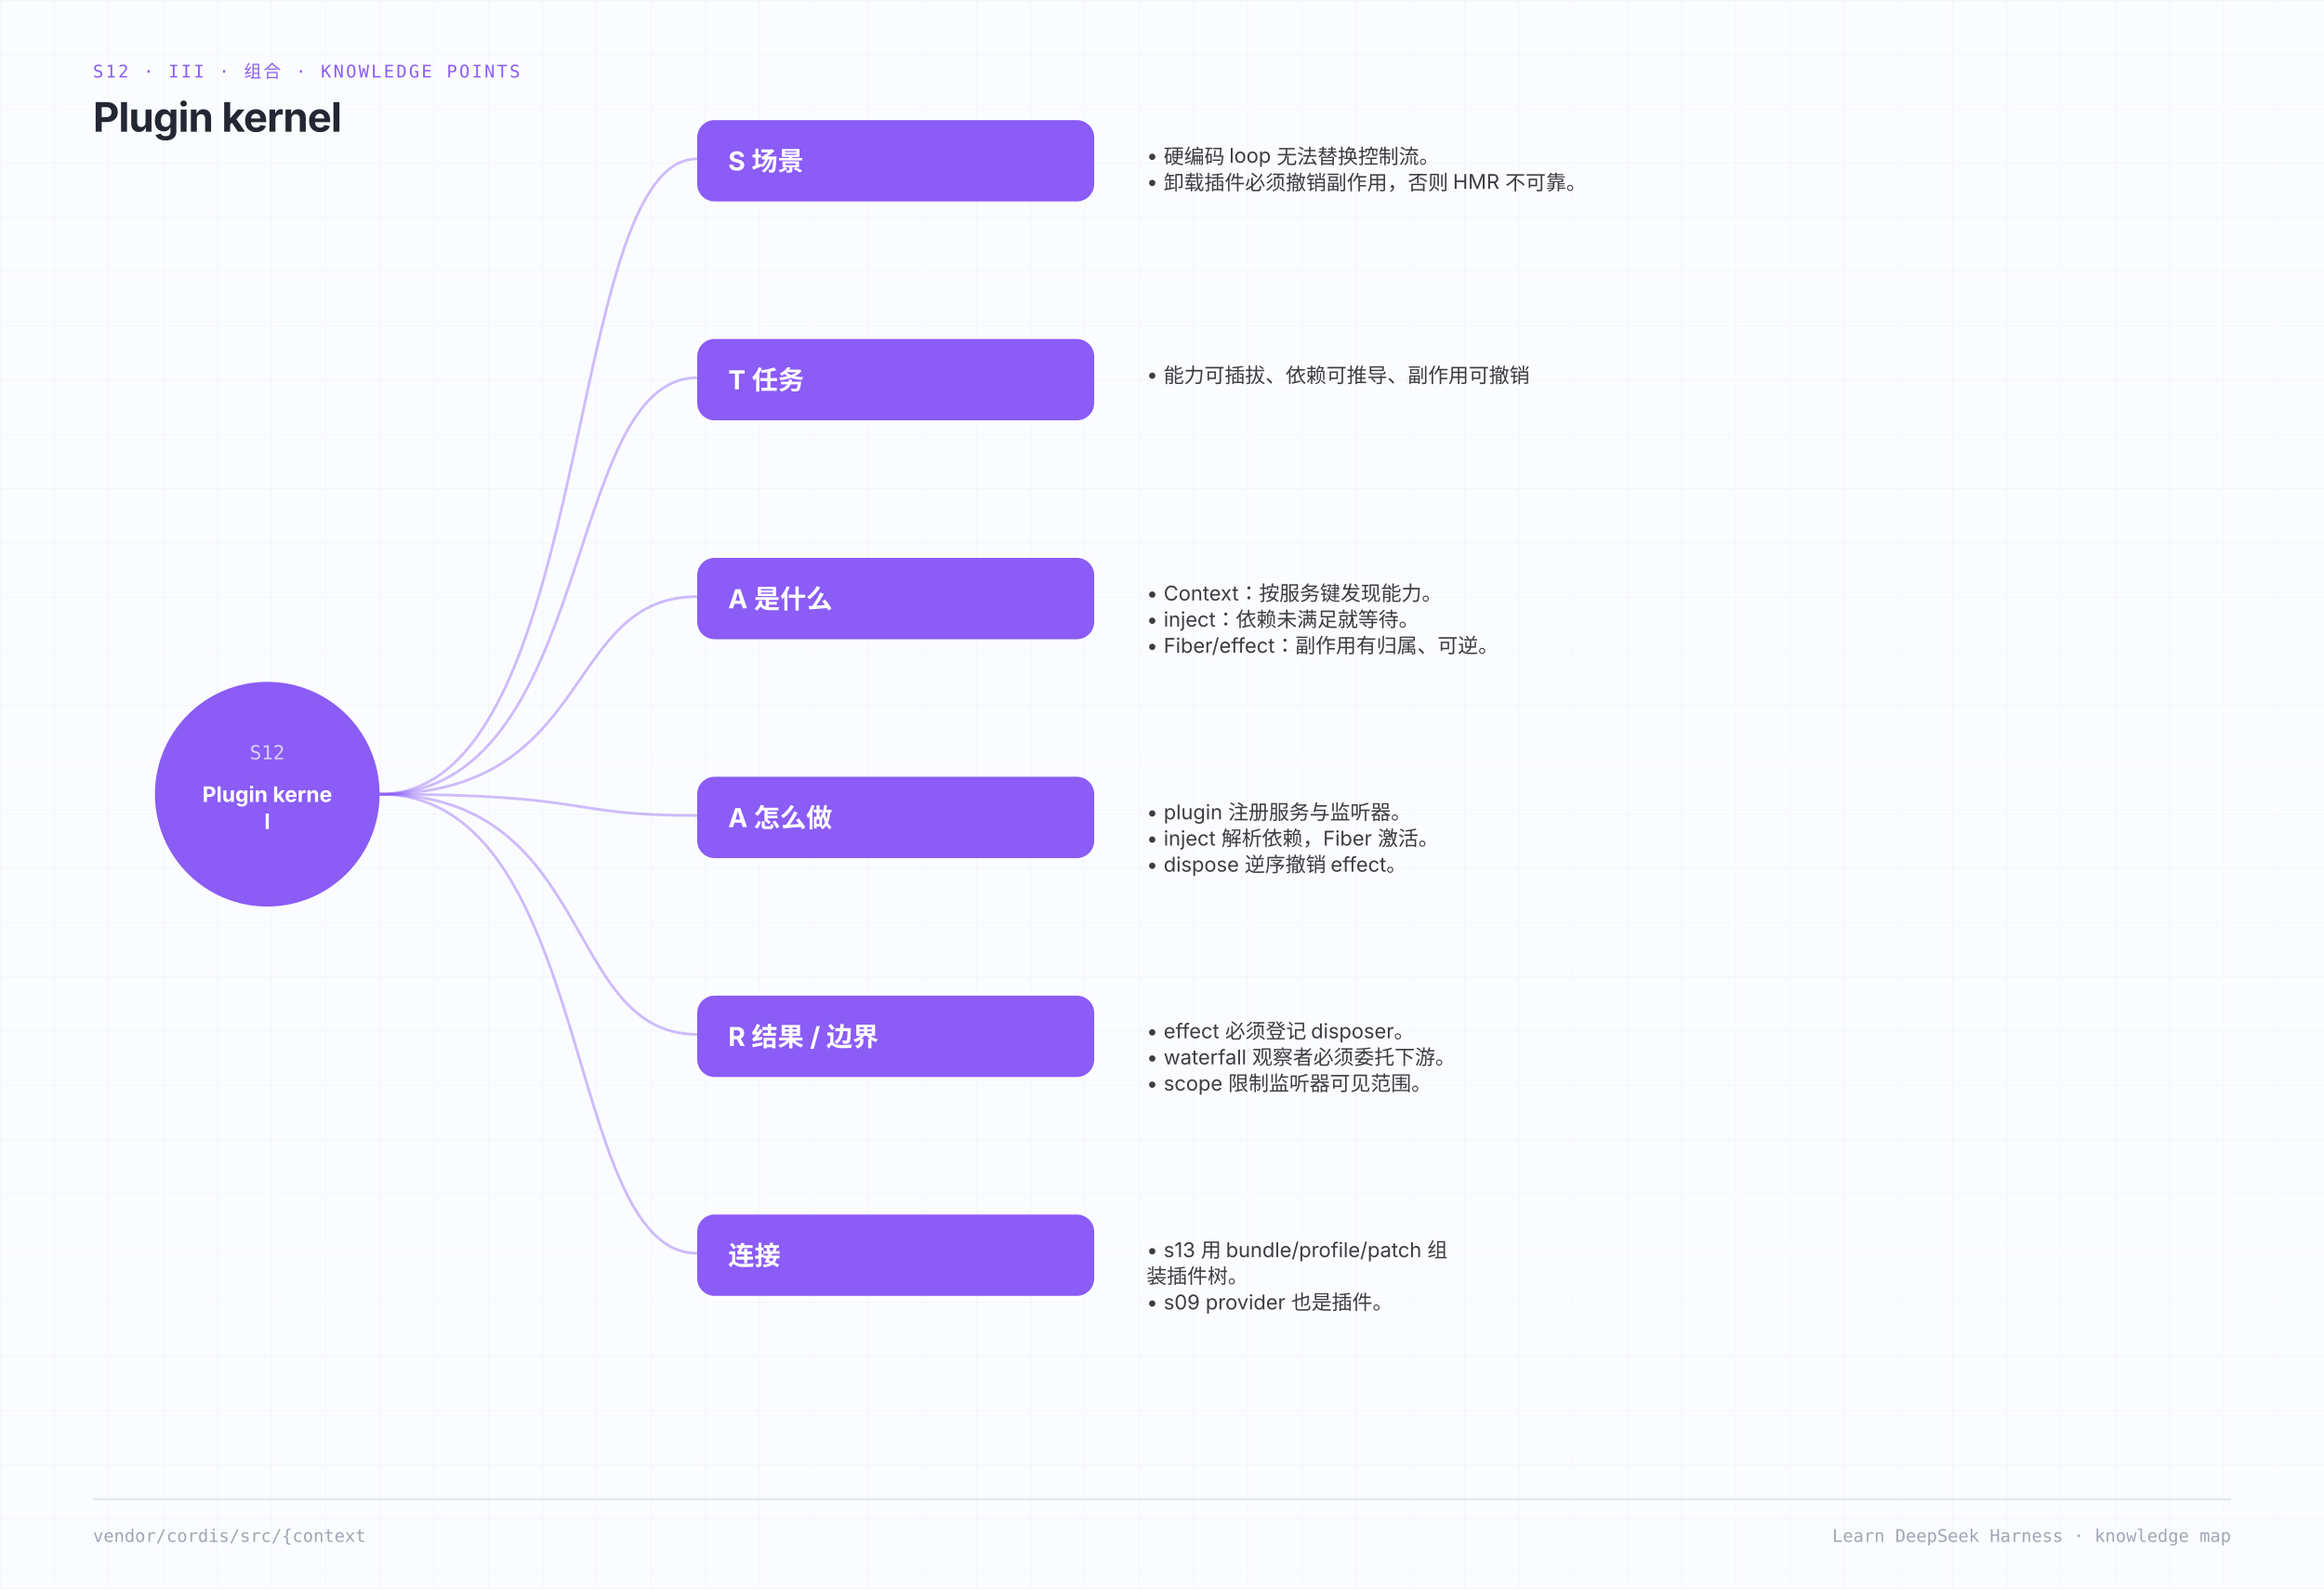
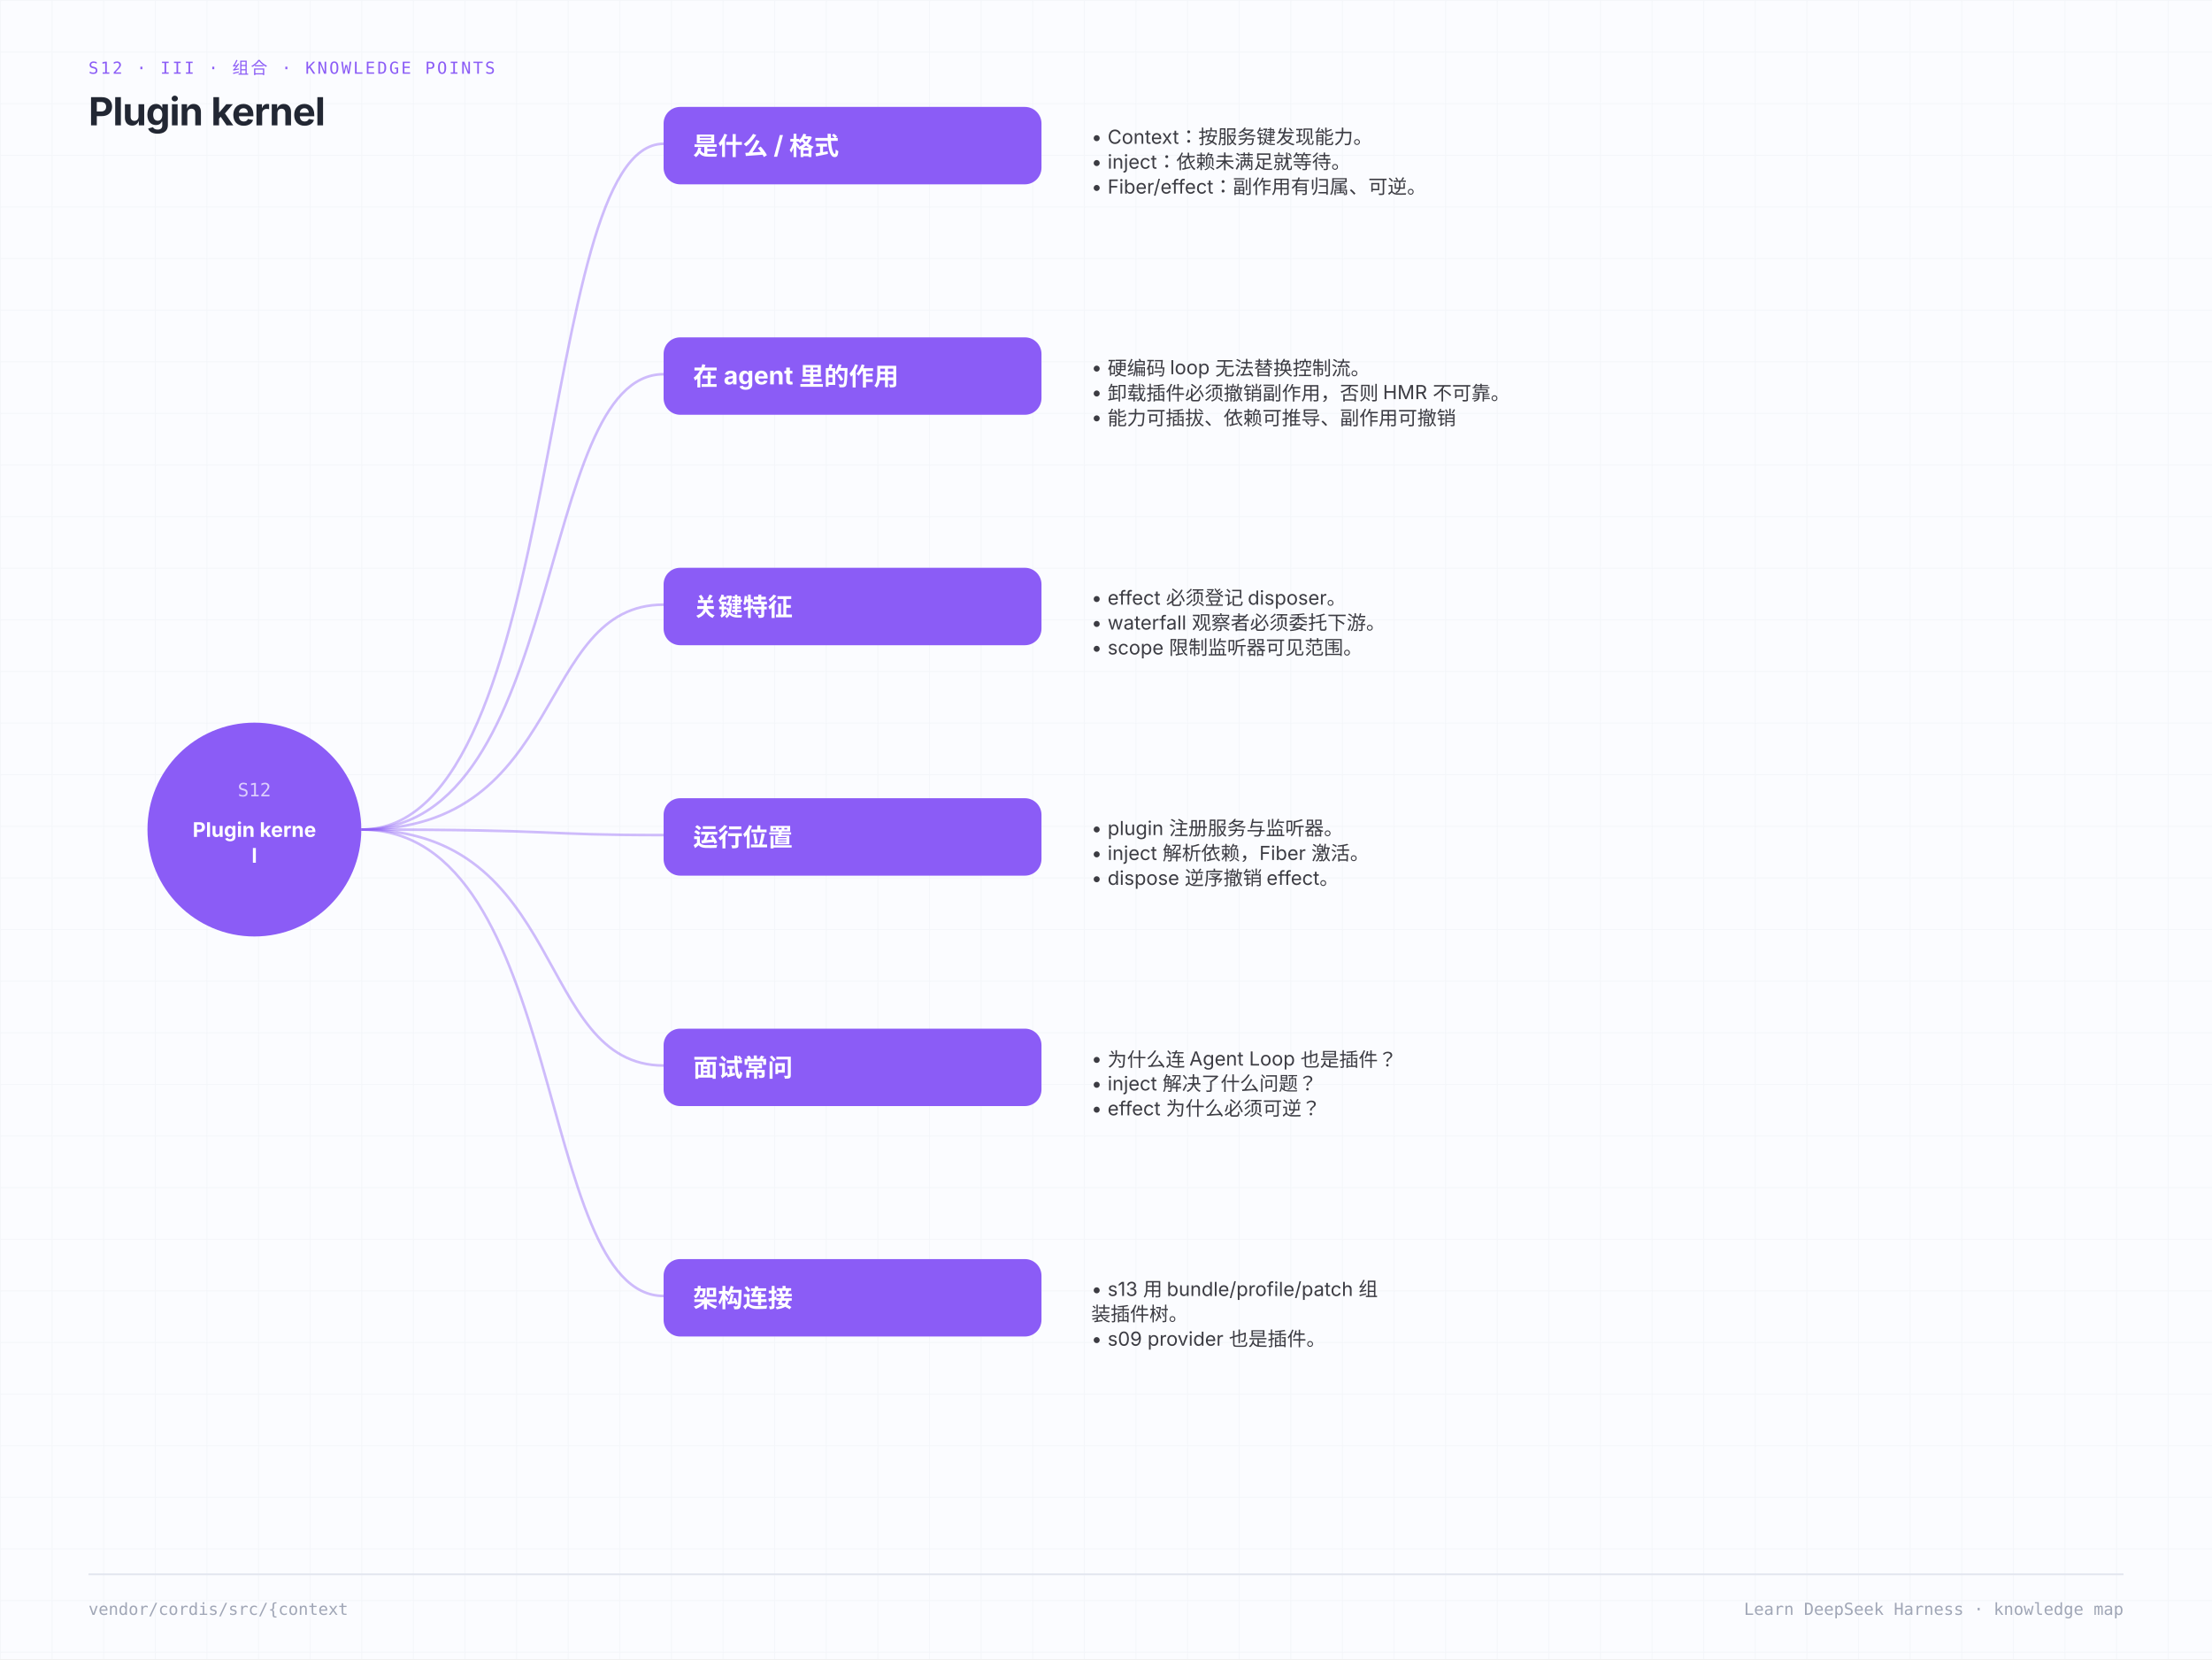
- <svg xmlns="http://www.w3.org/2000/svg" width="1200" height="820" viewBox="0 0 1200 820" role="img" aria-labelledby="title">
+ <svg xmlns="http://www.w3.org/2000/svg" width="1200" height="900" viewBox="0 0 1200 900" role="img" aria-labelledby="title">
  <defs>
    <pattern id="g" width="28" height="28" patternUnits="userSpaceOnUse">
      <path d="M28 0H0V28" fill="none" stroke="#303a63" stroke-opacity=".035" />
    </pattern>
  </defs>
-   <rect width="1200" height="820" fill="#fbfcff" />
-   <rect width="1200" height="820" fill="url(#g)" />
+   <rect width="1200" height="900" fill="#fbfcff" />
+   <rect width="1200" height="900" fill="url(#g)" />
  <text x="48" y="40" font-size="9" letter-spacing=".12em" fill="#8b5cf6" font-family="SFMono-Regular,Consolas,monospace">S12 · III · 组合 · KNOWLEDGE POINTS</text>
  <text x="48" y="68" font-size="21" font-weight="750" fill="#222733" letter-spacing="-.02em" font-family="-apple-system,BlinkMacSystemFont,'Segoe UI','Noto Sans SC',sans-serif">Plugin kernel</text>
-   <circle cx="138" cy="410" r="58" fill="#8b5cf6" />
-   <text x="138" y="392" text-anchor="middle" font-size="10" fill="rgba(255,255,255,.7)" font-family="SFMono-Regular,Consolas,monospace">S12</text>
-   <text x="138" y="414" font-size="11" font-weight="700" fill="#fff" text-anchor="middle" font-family="-apple-system,BlinkMacSystemFont,'Segoe UI','Noto Sans SC',sans-serif">Plugin kerne</text>
-   <text x="138" y="428" font-size="11" font-weight="700" fill="#fff" text-anchor="middle" font-family="-apple-system,BlinkMacSystemFont,'Segoe UI','Noto Sans SC',sans-serif">l</text>
-   <path d="M196 410 C308 410 290 82 360 82" fill="none" stroke="#8b5cf6" stroke-opacity=".4" stroke-width="1.4" />
-   <rect x="360" y="62" width="205" height="42" rx="9" fill="#8b5cf6" />
-   <text x="376" y="88" font-size="13.5" font-weight="700" fill="#fff" font-family="-apple-system,BlinkMacSystemFont,'Segoe UI','Noto Sans SC',sans-serif">S 场景</text>
-   <text x="592" y="84" font-size="10.5" font-weight="400" fill="#3c3c43" text-anchor="start" font-family="-apple-system,BlinkMacSystemFont,'Segoe UI','Noto Sans SC',sans-serif">• 硬编码 loop 无法替换控制流。</text>
-   <text x="592" y="97.5" font-size="10.5" font-weight="400" fill="#3c3c43" text-anchor="start" font-family="-apple-system,BlinkMacSystemFont,'Segoe UI','Noto Sans SC',sans-serif">• 卸载插件必须撤销副作用，否则 HMR 不可靠。</text>
-   <path d="M196 410 C308 410 290 195 360 195" fill="none" stroke="#8b5cf6" stroke-opacity=".4" stroke-width="1.4" />
-   <rect x="360" y="175" width="205" height="42" rx="9" fill="#8b5cf6" />
-   <text x="376" y="201" font-size="13.5" font-weight="700" fill="#fff" font-family="-apple-system,BlinkMacSystemFont,'Segoe UI','Noto Sans SC',sans-serif">T 任务</text>
-   <text x="592" y="197" font-size="10.5" font-weight="400" fill="#3c3c43" text-anchor="start" font-family="-apple-system,BlinkMacSystemFont,'Segoe UI','Noto Sans SC',sans-serif">• 能力可插拔、依赖可推导、副作用可撤销</text>
-   <path d="M196 410 C308 410 290 308 360 308" fill="none" stroke="#8b5cf6" stroke-opacity=".4" stroke-width="1.4" />
-   <rect x="360" y="288" width="205" height="42" rx="9" fill="#8b5cf6" />
-   <text x="376" y="314" font-size="13.5" font-weight="700" fill="#fff" font-family="-apple-system,BlinkMacSystemFont,'Segoe UI','Noto Sans SC',sans-serif">A 是什么</text>
-   <text x="592" y="310" font-size="10.5" font-weight="400" fill="#3c3c43" text-anchor="start" font-family="-apple-system,BlinkMacSystemFont,'Segoe UI','Noto Sans SC',sans-serif">• Context：按服务键发现能力。</text>
-   <text x="592" y="323.5" font-size="10.5" font-weight="400" fill="#3c3c43" text-anchor="start" font-family="-apple-system,BlinkMacSystemFont,'Segoe UI','Noto Sans SC',sans-serif">• inject：依赖未满足就等待。</text>
-   <text x="592" y="337" font-size="10.5" font-weight="400" fill="#3c3c43" text-anchor="start" font-family="-apple-system,BlinkMacSystemFont,'Segoe UI','Noto Sans SC',sans-serif">• Fiber/effect：副作用有归属、可逆。</text>
-   <path d="M196 410 C308 410 290 421 360 421" fill="none" stroke="#8b5cf6" stroke-opacity=".4" stroke-width="1.4" />
-   <rect x="360" y="401" width="205" height="42" rx="9" fill="#8b5cf6" />
-   <text x="376" y="427" font-size="13.5" font-weight="700" fill="#fff" font-family="-apple-system,BlinkMacSystemFont,'Segoe UI','Noto Sans SC',sans-serif">A 怎么做</text>
-   <text x="592" y="423" font-size="10.5" font-weight="400" fill="#3c3c43" text-anchor="start" font-family="-apple-system,BlinkMacSystemFont,'Segoe UI','Noto Sans SC',sans-serif">• plugin 注册服务与监听器。</text>
-   <text x="592" y="436.5" font-size="10.5" font-weight="400" fill="#3c3c43" text-anchor="start" font-family="-apple-system,BlinkMacSystemFont,'Segoe UI','Noto Sans SC',sans-serif">• inject 解析依赖，Fiber 激活。</text>
-   <text x="592" y="450" font-size="10.5" font-weight="400" fill="#3c3c43" text-anchor="start" font-family="-apple-system,BlinkMacSystemFont,'Segoe UI','Noto Sans SC',sans-serif">• dispose 逆序撤销 effect。</text>
-   <path d="M196 410 C308 410 290 534 360 534" fill="none" stroke="#8b5cf6" stroke-opacity=".4" stroke-width="1.4" />
-   <rect x="360" y="514" width="205" height="42" rx="9" fill="#8b5cf6" />
-   <text x="376" y="540" font-size="13.5" font-weight="700" fill="#fff" font-family="-apple-system,BlinkMacSystemFont,'Segoe UI','Noto Sans SC',sans-serif">R 结果 / 边界</text>
-   <text x="592" y="536" font-size="10.5" font-weight="400" fill="#3c3c43" text-anchor="start" font-family="-apple-system,BlinkMacSystemFont,'Segoe UI','Noto Sans SC',sans-serif">• effect 必须登记 disposer。</text>
-   <text x="592" y="549.5" font-size="10.5" font-weight="400" fill="#3c3c43" text-anchor="start" font-family="-apple-system,BlinkMacSystemFont,'Segoe UI','Noto Sans SC',sans-serif">• waterfall 观察者必须委托下游。</text>
-   <text x="592" y="563" font-size="10.5" font-weight="400" fill="#3c3c43" text-anchor="start" font-family="-apple-system,BlinkMacSystemFont,'Segoe UI','Noto Sans SC',sans-serif">• scope 限制监听器可见范围。</text>
-   <path d="M196 410 C308 410 290 647 360 647" fill="none" stroke="#8b5cf6" stroke-opacity=".4" stroke-width="1.4" />
-   <rect x="360" y="627" width="205" height="42" rx="9" fill="#8b5cf6" />
-   <text x="376" y="653" font-size="13.5" font-weight="700" fill="#fff" font-family="-apple-system,BlinkMacSystemFont,'Segoe UI','Noto Sans SC',sans-serif">连接</text>
-   <text x="592" y="649" font-size="10.5" font-weight="400" fill="#3c3c43" text-anchor="start" font-family="-apple-system,BlinkMacSystemFont,'Segoe UI','Noto Sans SC',sans-serif">• s13 用 bundle/profile/patch 组</text>
-   <text x="592" y="662.5" font-size="10.5" font-weight="400" fill="#3c3c43" text-anchor="start" font-family="-apple-system,BlinkMacSystemFont,'Segoe UI','Noto Sans SC',sans-serif">  装插件树。</text>
-   <text x="592" y="676" font-size="10.5" font-weight="400" fill="#3c3c43" text-anchor="start" font-family="-apple-system,BlinkMacSystemFont,'Segoe UI','Noto Sans SC',sans-serif">• s09 provider 也是插件。</text>
-   <line x1="48" y1="774" x2="1152" y2="774" stroke="#e3e6ef" />
-   <text x="48" y="796" font-size="9" fill="#a0a6b6" font-family="SFMono-Regular,Consolas,monospace">vendor/cordis/src/{context</text>
-   <text x="1152" y="796" text-anchor="end" font-size="9" fill="#a0a6b6" font-family="SFMono-Regular,Consolas,monospace">Learn DeepSeek Harness · knowledge map</text>
+   <circle cx="138" cy="450" r="58" fill="#8b5cf6" />
+   <text x="138" y="432" text-anchor="middle" font-size="10" fill="rgba(255,255,255,.7)" font-family="SFMono-Regular,Consolas,monospace">S12</text>
+   <text x="138" y="454" font-size="11" font-weight="700" fill="#fff" text-anchor="middle" font-family="-apple-system,BlinkMacSystemFont,'Segoe UI','Noto Sans SC',sans-serif">Plugin kerne</text>
+   <text x="138" y="468" font-size="11" font-weight="700" fill="#fff" text-anchor="middle" font-family="-apple-system,BlinkMacSystemFont,'Segoe UI','Noto Sans SC',sans-serif">l</text>
+   <path d="M196 450 C308 450 290 78 360 78" fill="none" stroke="#8b5cf6" stroke-opacity=".4" stroke-width="1.4" />
+   <rect x="360" y="58" width="205" height="42" rx="9" fill="#8b5cf6" />
+   <text x="376" y="84" font-size="13.5" font-weight="700" fill="#fff" font-family="-apple-system,BlinkMacSystemFont,'Segoe UI','Noto Sans SC',sans-serif">是什么 / 格式</text>
+   <text x="592" y="78" font-size="10.5" font-weight="400" fill="#3c3c43" text-anchor="start" font-family="-apple-system,BlinkMacSystemFont,'Segoe UI','Noto Sans SC',sans-serif">• Context：按服务键发现能力。</text>
+   <text x="592" y="91.5" font-size="10.5" font-weight="400" fill="#3c3c43" text-anchor="start" font-family="-apple-system,BlinkMacSystemFont,'Segoe UI','Noto Sans SC',sans-serif">• inject：依赖未满足就等待。</text>
+   <text x="592" y="105" font-size="10.5" font-weight="400" fill="#3c3c43" text-anchor="start" font-family="-apple-system,BlinkMacSystemFont,'Segoe UI','Noto Sans SC',sans-serif">• Fiber/effect：副作用有归属、可逆。</text>
+   <path d="M196 450 C308 450 290 203 360 203" fill="none" stroke="#8b5cf6" stroke-opacity=".4" stroke-width="1.4" />
+   <rect x="360" y="183" width="205" height="42" rx="9" fill="#8b5cf6" />
+   <text x="376" y="209" font-size="13.5" font-weight="700" fill="#fff" font-family="-apple-system,BlinkMacSystemFont,'Segoe UI','Noto Sans SC',sans-serif">在 agent 里的作用</text>
+   <text x="592" y="203" font-size="10.5" font-weight="400" fill="#3c3c43" text-anchor="start" font-family="-apple-system,BlinkMacSystemFont,'Segoe UI','Noto Sans SC',sans-serif">• 硬编码 loop 无法替换控制流。</text>
+   <text x="592" y="216.5" font-size="10.5" font-weight="400" fill="#3c3c43" text-anchor="start" font-family="-apple-system,BlinkMacSystemFont,'Segoe UI','Noto Sans SC',sans-serif">• 卸载插件必须撤销副作用，否则 HMR 不可靠。</text>
+   <text x="592" y="230" font-size="10.5" font-weight="400" fill="#3c3c43" text-anchor="start" font-family="-apple-system,BlinkMacSystemFont,'Segoe UI','Noto Sans SC',sans-serif">• 能力可插拔、依赖可推导、副作用可撤销</text>
+   <path d="M196 450 C308 450 290 328 360 328" fill="none" stroke="#8b5cf6" stroke-opacity=".4" stroke-width="1.4" />
+   <rect x="360" y="308" width="205" height="42" rx="9" fill="#8b5cf6" />
+   <text x="376" y="334" font-size="13.5" font-weight="700" fill="#fff" font-family="-apple-system,BlinkMacSystemFont,'Segoe UI','Noto Sans SC',sans-serif">关键特征</text>
+   <text x="592" y="328" font-size="10.5" font-weight="400" fill="#3c3c43" text-anchor="start" font-family="-apple-system,BlinkMacSystemFont,'Segoe UI','Noto Sans SC',sans-serif">• effect 必须登记 disposer。</text>
+   <text x="592" y="341.5" font-size="10.5" font-weight="400" fill="#3c3c43" text-anchor="start" font-family="-apple-system,BlinkMacSystemFont,'Segoe UI','Noto Sans SC',sans-serif">• waterfall 观察者必须委托下游。</text>
+   <text x="592" y="355" font-size="10.5" font-weight="400" fill="#3c3c43" text-anchor="start" font-family="-apple-system,BlinkMacSystemFont,'Segoe UI','Noto Sans SC',sans-serif">• scope 限制监听器可见范围。</text>
+   <path d="M196 450 C308 450 290 453 360 453" fill="none" stroke="#8b5cf6" stroke-opacity=".4" stroke-width="1.4" />
+   <rect x="360" y="433" width="205" height="42" rx="9" fill="#8b5cf6" />
+   <text x="376" y="459" font-size="13.5" font-weight="700" fill="#fff" font-family="-apple-system,BlinkMacSystemFont,'Segoe UI','Noto Sans SC',sans-serif">运行位置</text>
+   <text x="592" y="453" font-size="10.5" font-weight="400" fill="#3c3c43" text-anchor="start" font-family="-apple-system,BlinkMacSystemFont,'Segoe UI','Noto Sans SC',sans-serif">• plugin 注册服务与监听器。</text>
+   <text x="592" y="466.5" font-size="10.5" font-weight="400" fill="#3c3c43" text-anchor="start" font-family="-apple-system,BlinkMacSystemFont,'Segoe UI','Noto Sans SC',sans-serif">• inject 解析依赖，Fiber 激活。</text>
+   <text x="592" y="480" font-size="10.5" font-weight="400" fill="#3c3c43" text-anchor="start" font-family="-apple-system,BlinkMacSystemFont,'Segoe UI','Noto Sans SC',sans-serif">• dispose 逆序撤销 effect。</text>
+   <path d="M196 450 C308 450 290 578 360 578" fill="none" stroke="#8b5cf6" stroke-opacity=".4" stroke-width="1.4" />
+   <rect x="360" y="558" width="205" height="42" rx="9" fill="#8b5cf6" />
+   <text x="376" y="584" font-size="13.5" font-weight="700" fill="#fff" font-family="-apple-system,BlinkMacSystemFont,'Segoe UI','Noto Sans SC',sans-serif">面试常问</text>
+   <text x="592" y="578" font-size="10.5" font-weight="400" fill="#3c3c43" text-anchor="start" font-family="-apple-system,BlinkMacSystemFont,'Segoe UI','Noto Sans SC',sans-serif">• 为什么连 Agent Loop 也是插件？</text>
+   <text x="592" y="591.5" font-size="10.5" font-weight="400" fill="#3c3c43" text-anchor="start" font-family="-apple-system,BlinkMacSystemFont,'Segoe UI','Noto Sans SC',sans-serif">• inject 解决了什么问题？</text>
+   <text x="592" y="605" font-size="10.5" font-weight="400" fill="#3c3c43" text-anchor="start" font-family="-apple-system,BlinkMacSystemFont,'Segoe UI','Noto Sans SC',sans-serif">• effect 为什么必须可逆？</text>
+   <path d="M196 450 C308 450 290 703 360 703" fill="none" stroke="#8b5cf6" stroke-opacity=".4" stroke-width="1.4" />
+   <rect x="360" y="683" width="205" height="42" rx="9" fill="#8b5cf6" />
+   <text x="376" y="709" font-size="13.5" font-weight="700" fill="#fff" font-family="-apple-system,BlinkMacSystemFont,'Segoe UI','Noto Sans SC',sans-serif">架构连接</text>
+   <text x="592" y="703" font-size="10.5" font-weight="400" fill="#3c3c43" text-anchor="start" font-family="-apple-system,BlinkMacSystemFont,'Segoe UI','Noto Sans SC',sans-serif">• s13 用 bundle/profile/patch 组</text>
+   <text x="592" y="716.5" font-size="10.5" font-weight="400" fill="#3c3c43" text-anchor="start" font-family="-apple-system,BlinkMacSystemFont,'Segoe UI','Noto Sans SC',sans-serif">  装插件树。</text>
+   <text x="592" y="730" font-size="10.5" font-weight="400" fill="#3c3c43" text-anchor="start" font-family="-apple-system,BlinkMacSystemFont,'Segoe UI','Noto Sans SC',sans-serif">• s09 provider 也是插件。</text>
+   <line x1="48" y1="854" x2="1152" y2="854" stroke="#e3e6ef" />
+   <text x="48" y="876" font-size="9" fill="#a0a6b6" font-family="SFMono-Regular,Consolas,monospace">vendor/cordis/src/{context</text>
+   <text x="1152" y="876" text-anchor="end" font-size="9" fill="#a0a6b6" font-family="SFMono-Regular,Consolas,monospace">Learn DeepSeek Harness · knowledge map</text>
</svg>
